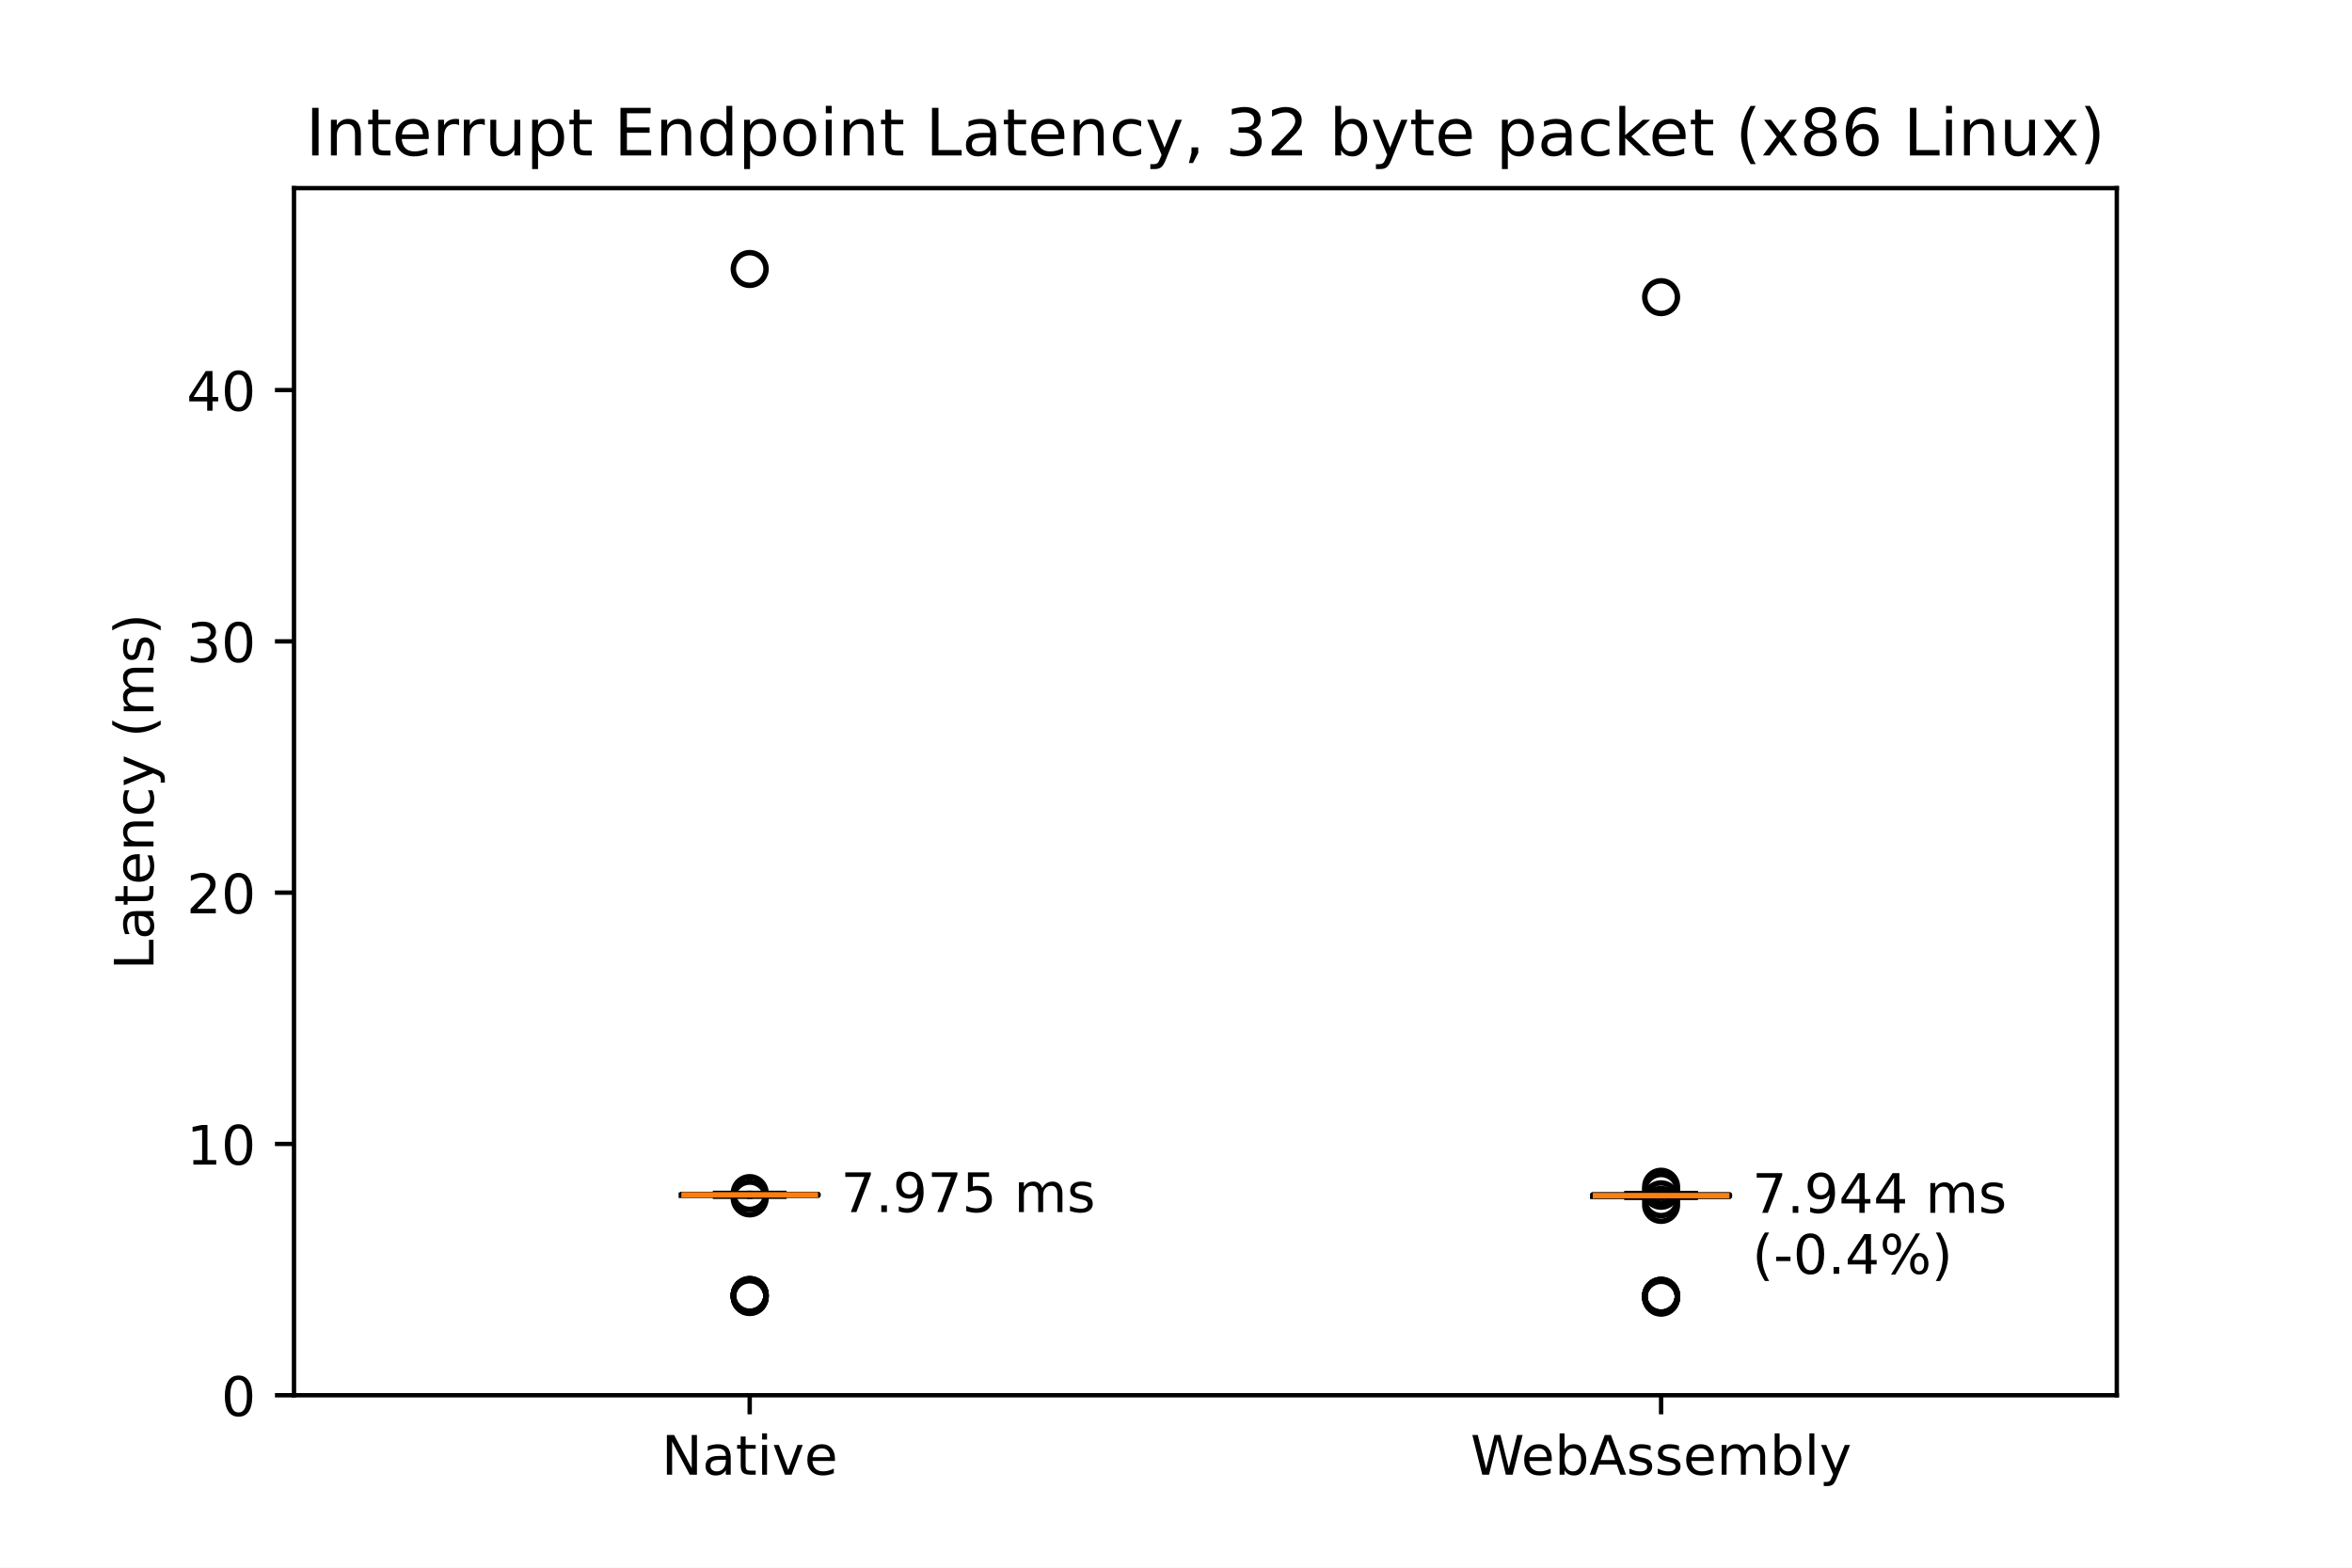
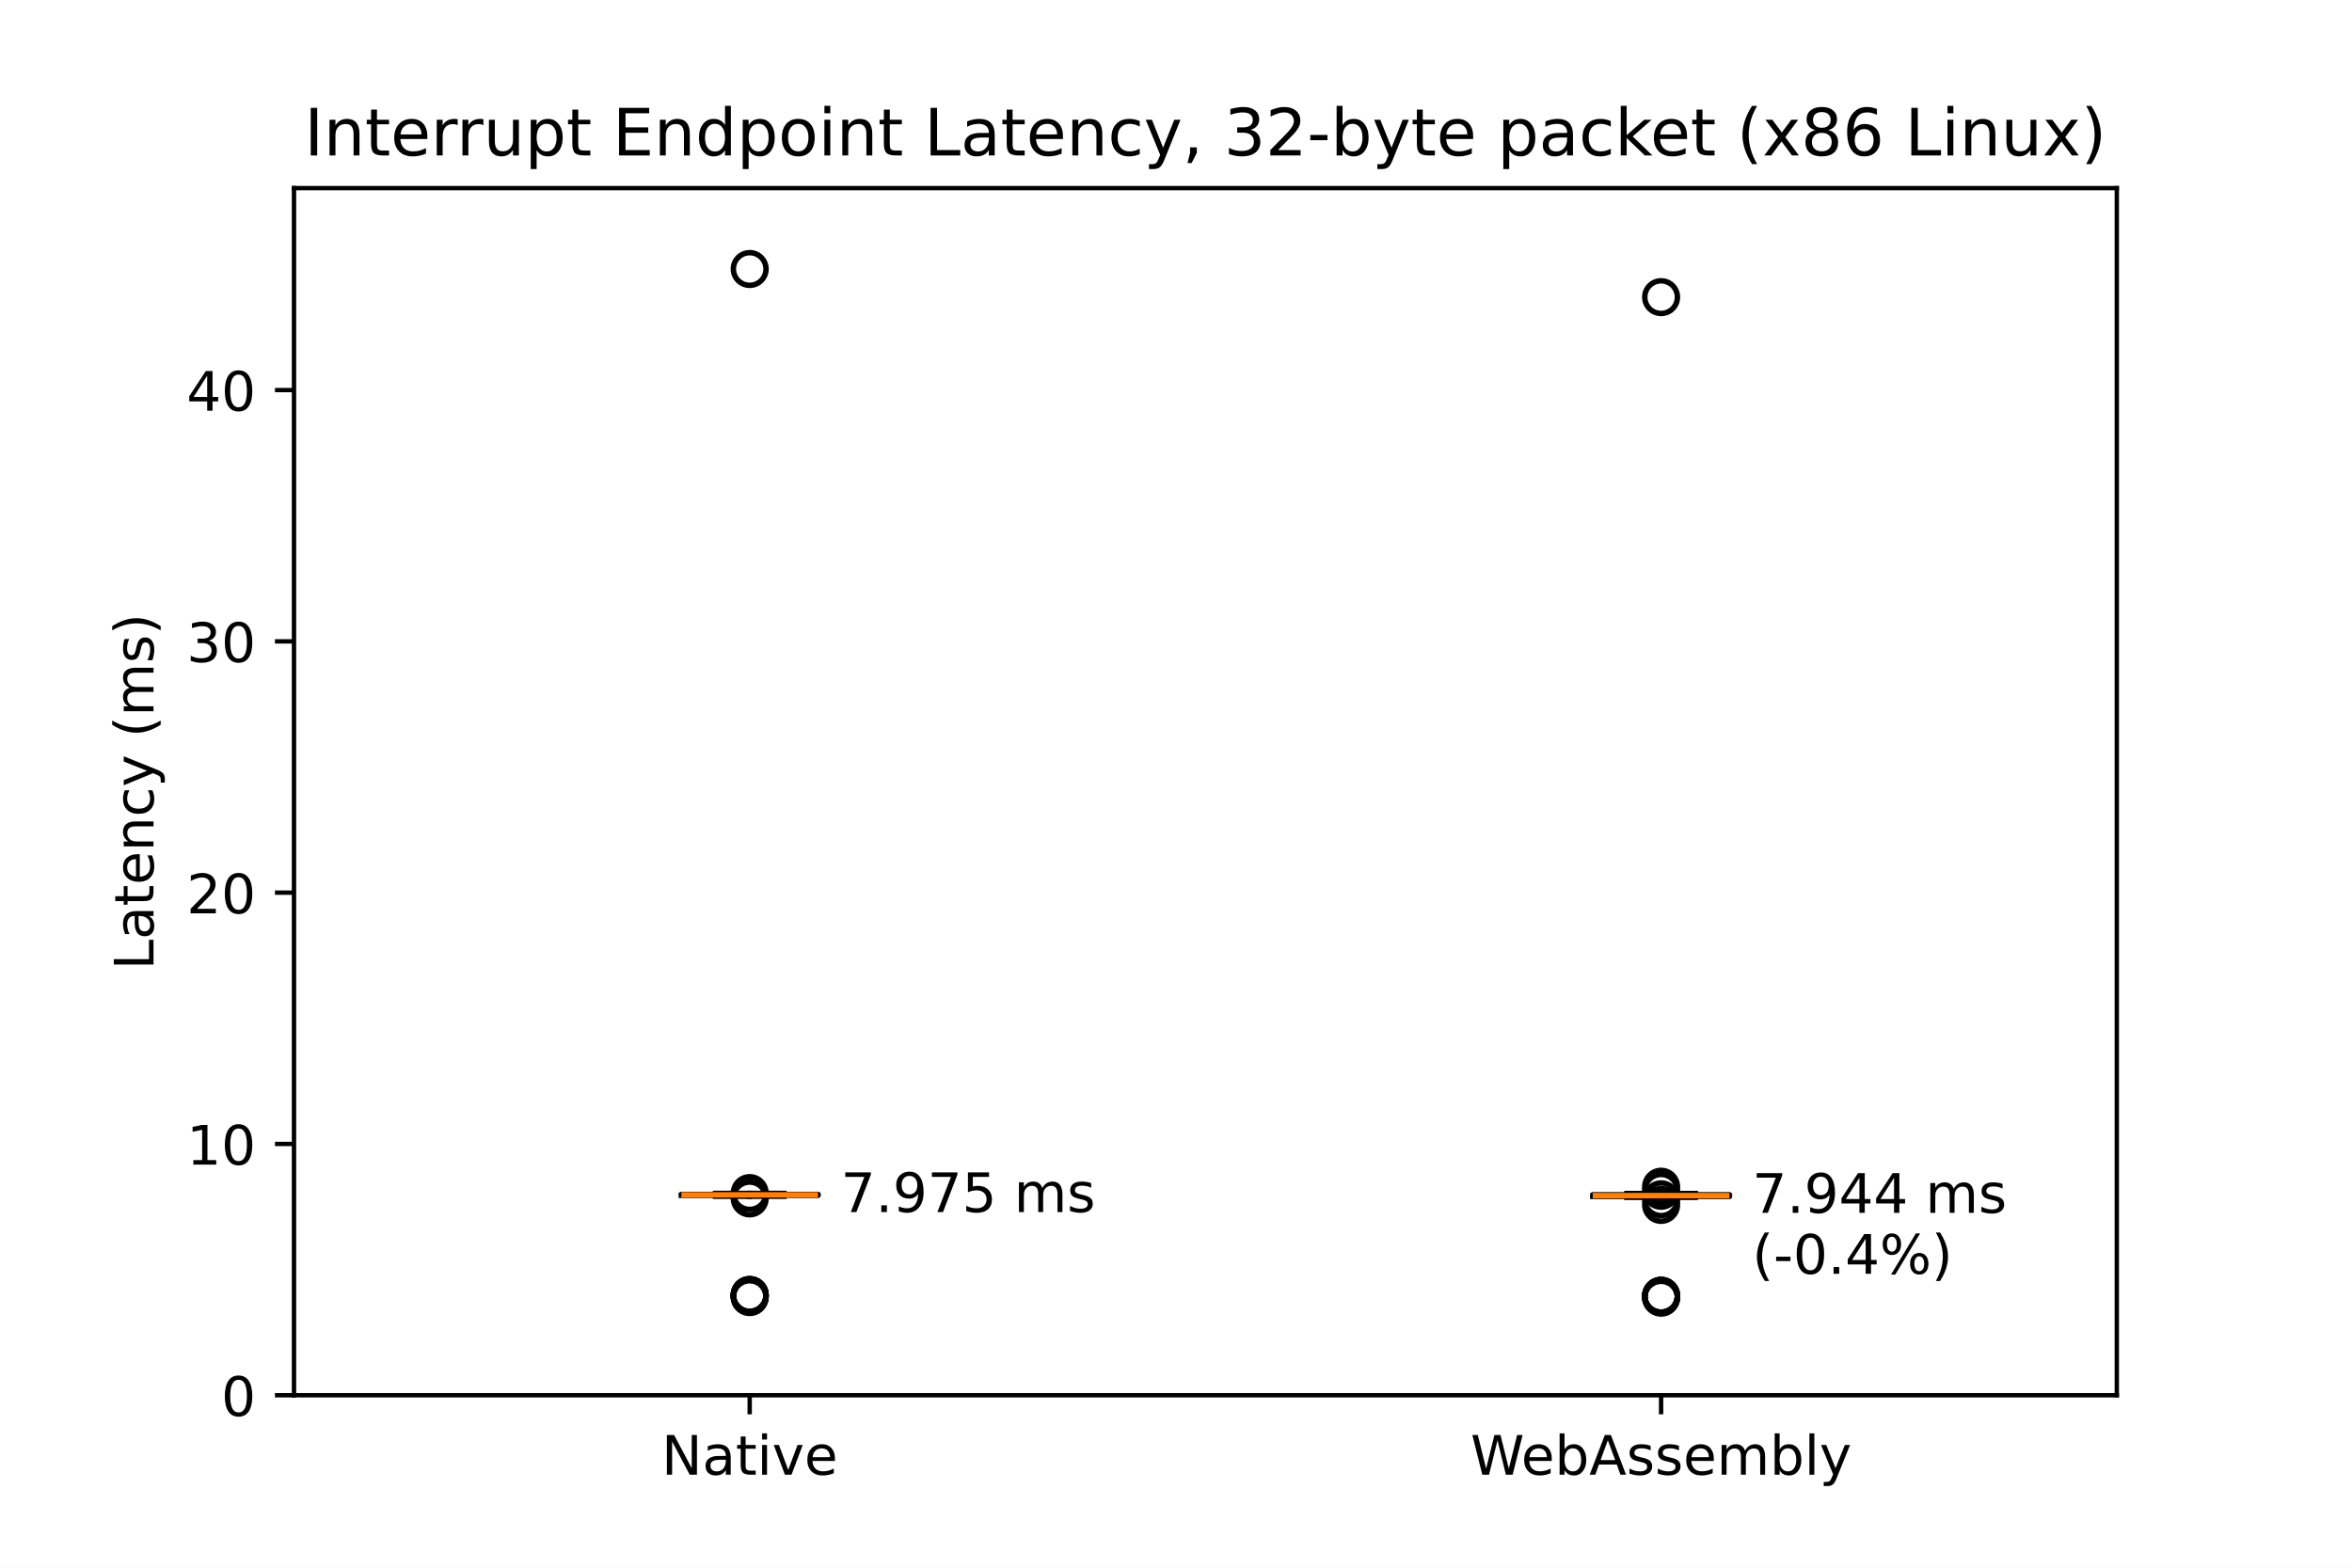
<svg xmlns="http://www.w3.org/2000/svg" xmlns:xlink="http://www.w3.org/1999/xlink" width="432pt" height="288pt" viewBox="0 0 432 288" version="1.1">
  <defs>
    <style type="text/css">*{stroke-linejoin: round; stroke-linecap: butt}</style>
  </defs>
  <g id="figure_1">
    <g id="patch_1">
      <path d="M 0 288  L 432 288  L 432 0  L 0 0  z " style="fill: #ffffff" />
    </g>
    <g id="axes_1">
      <g id="patch_2">
        <path d="M 54 256.32  L 388.8 256.32  L 388.8 34.56  L 54 34.56  z " style="fill: #ffffff" />
      </g>
      <g id="matplotlib.axis_1">
        <g id="xtick_1">
          <g id="line2d_1">
            <defs>
-               <path id="m3e6c4092ed" d="M 0 0  L 0 3.5  " style="stroke: #000000; stroke-width: 0.8" />
+               <path id="m69d6d3e806" d="M 0 0  L 0 3.5  " style="stroke: #000000; stroke-width: 0.8" />
            </defs>
            <g>
-               <use xlink:href="#m3e6c4092ed" x="137.7" y="256.32" style="stroke: #000000; stroke-width: 0.8" />
+               <use xlink:href="#m69d6d3e806" x="137.7" y="256.32" style="stroke: #000000; stroke-width: 0.8" />
            </g>
          </g>
          <g id="text_1">
            <g transform="translate(121.5102 270.9184) scale(0.1 -0.1)">
              <defs>
                <path id="DejaVuSans-4e" d="M 628 4666  L 1478 4666  L 3547 763  L 3547 4666  L 4159 4666  L 4159 0  L 3309 0  L 1241 3903  L 1241 0  L 628 0  L 628 4666  z " transform="scale(0.015625)" />
                <path id="DejaVuSans-61" d="M 2194 1759  Q 1497 1759 1228 1600  Q 959 1441 959 1056  Q 959 750 1161 570  Q 1363 391 1709 391  Q 2188 391 2477 730  Q 2766 1069 2766 1631  L 2766 1759  L 2194 1759  z M 3341 1997  L 3341 0  L 2766 0  L 2766 531  Q 2569 213 2275 61  Q 1981 -91 1556 -91  Q 1019 -91 701 211  Q 384 513 384 1019  Q 384 1609 779 1909  Q 1175 2209 1959 2209  L 2766 2209  L 2766 2266  Q 2766 2663 2505 2880  Q 2244 3097 1772 3097  Q 1472 3097 1187 3025  Q 903 2953 641 2809  L 641 3341  Q 956 3463 1253 3523  Q 1550 3584 1831 3584  Q 2591 3584 2966 3190  Q 3341 2797 3341 1997  z " transform="scale(0.015625)" />
                <path id="DejaVuSans-74" d="M 1172 4494  L 1172 3500  L 2356 3500  L 2356 3053  L 1172 3053  L 1172 1153  Q 1172 725 1289 603  Q 1406 481 1766 481  L 2356 481  L 2356 0  L 1766 0  Q 1100 0 847 248  Q 594 497 594 1153  L 594 3053  L 172 3053  L 172 3500  L 594 3500  L 594 4494  L 1172 4494  z " transform="scale(0.015625)" />
                <path id="DejaVuSans-69" d="M 603 3500  L 1178 3500  L 1178 0  L 603 0  L 603 3500  z M 603 4863  L 1178 4863  L 1178 4134  L 603 4134  L 603 4863  z " transform="scale(0.015625)" />
                <path id="DejaVuSans-76" d="M 191 3500  L 800 3500  L 1894 563  L 2988 3500  L 3597 3500  L 2284 0  L 1503 0  L 191 3500  z " transform="scale(0.015625)" />
                <path id="DejaVuSans-65" d="M 3597 1894  L 3597 1613  L 953 1613  Q 991 1019 1311 708  Q 1631 397 2203 397  Q 2534 397 2845 478  Q 3156 559 3463 722  L 3463 178  Q 3153 47 2828 -22  Q 2503 -91 2169 -91  Q 1331 -91 842 396  Q 353 884 353 1716  Q 353 2575 817 3079  Q 1281 3584 2069 3584  Q 2775 3584 3186 3129  Q 3597 2675 3597 1894  z M 3022 2063  Q 3016 2534 2758 2815  Q 2500 3097 2075 3097  Q 1594 3097 1305 2825  Q 1016 2553 972 2059  L 3022 2063  z " transform="scale(0.015625)" />
              </defs>
              <use xlink:href="#DejaVuSans-4e" />
              <use xlink:href="#DejaVuSans-61" x="74.805" />
              <use xlink:href="#DejaVuSans-74" x="136.084" />
              <use xlink:href="#DejaVuSans-69" x="175.293" />
              <use xlink:href="#DejaVuSans-76" x="203.076" />
              <use xlink:href="#DejaVuSans-65" x="262.256" />
            </g>
          </g>
        </g>
        <g id="xtick_2">
          <g id="line2d_2">
            <g>
-               <use xlink:href="#m3e6c4092ed" x="305.1" y="256.32" style="stroke: #000000; stroke-width: 0.8" />
+               <use xlink:href="#m69d6d3e806" x="305.1" y="256.32" style="stroke: #000000; stroke-width: 0.8" />
            </g>
          </g>
          <g id="text_2">
            <g transform="translate(270.1 270.9184) scale(0.1 -0.1)">
              <defs>
                <path id="DejaVuSans-57" d="M 213 4666  L 850 4666  L 1831 722  L 2809 4666  L 3519 4666  L 4500 722  L 5478 4666  L 6119 4666  L 4947 0  L 4153 0  L 3169 4050  L 2175 0  L 1381 0  L 213 4666  z " transform="scale(0.015625)" />
                <path id="DejaVuSans-62" d="M 3116 1747  Q 3116 2381 2855 2742  Q 2594 3103 2138 3103  Q 1681 3103 1420 2742  Q 1159 2381 1159 1747  Q 1159 1113 1420 752  Q 1681 391 2138 391  Q 2594 391 2855 752  Q 3116 1113 3116 1747  z M 1159 2969  Q 1341 3281 1617 3432  Q 1894 3584 2278 3584  Q 2916 3584 3314 3078  Q 3713 2572 3713 1747  Q 3713 922 3314 415  Q 2916 -91 2278 -91  Q 1894 -91 1617 61  Q 1341 213 1159 525  L 1159 0  L 581 0  L 581 4863  L 1159 4863  L 1159 2969  z " transform="scale(0.015625)" />
                <path id="DejaVuSans-41" d="M 2188 4044  L 1331 1722  L 3047 1722  L 2188 4044  z M 1831 4666  L 2547 4666  L 4325 0  L 3669 0  L 3244 1197  L 1141 1197  L 716 0  L 50 0  L 1831 4666  z " transform="scale(0.015625)" />
                <path id="DejaVuSans-73" d="M 2834 3397  L 2834 2853  Q 2591 2978 2328 3040  Q 2066 3103 1784 3103  Q 1356 3103 1142 2972  Q 928 2841 928 2578  Q 928 2378 1081 2264  Q 1234 2150 1697 2047  L 1894 2003  Q 2506 1872 2764 1633  Q 3022 1394 3022 966  Q 3022 478 2636 193  Q 2250 -91 1575 -91  Q 1294 -91 989 -36  Q 684 19 347 128  L 347 722  Q 666 556 975 473  Q 1284 391 1588 391  Q 1994 391 2212 530  Q 2431 669 2431 922  Q 2431 1156 2273 1281  Q 2116 1406 1581 1522  L 1381 1569  Q 847 1681 609 1914  Q 372 2147 372 2553  Q 372 3047 722 3315  Q 1072 3584 1716 3584  Q 2034 3584 2315 3537  Q 2597 3491 2834 3397  z " transform="scale(0.015625)" />
                <path id="DejaVuSans-6d" d="M 3328 2828  Q 3544 3216 3844 3400  Q 4144 3584 4550 3584  Q 5097 3584 5394 3201  Q 5691 2819 5691 2113  L 5691 0  L 5113 0  L 5113 2094  Q 5113 2597 4934 2840  Q 4756 3084 4391 3084  Q 3944 3084 3684 2787  Q 3425 2491 3425 1978  L 3425 0  L 2847 0  L 2847 2094  Q 2847 2600 2669 2842  Q 2491 3084 2119 3084  Q 1678 3084 1418 2786  Q 1159 2488 1159 1978  L 1159 0  L 581 0  L 581 3500  L 1159 3500  L 1159 2956  Q 1356 3278 1631 3431  Q 1906 3584 2284 3584  Q 2666 3584 2933 3390  Q 3200 3197 3328 2828  z " transform="scale(0.015625)" />
                <path id="DejaVuSans-6c" d="M 603 4863  L 1178 4863  L 1178 0  L 603 0  L 603 4863  z " transform="scale(0.015625)" />
                <path id="DejaVuSans-79" d="M 2059 -325  Q 1816 -950 1584 -1140  Q 1353 -1331 966 -1331  L 506 -1331  L 506 -850  L 844 -850  Q 1081 -850 1212 -737  Q 1344 -625 1503 -206  L 1606 56  L 191 3500  L 800 3500  L 1894 763  L 2988 3500  L 3597 3500  L 2059 -325  z " transform="scale(0.015625)" />
              </defs>
              <use xlink:href="#DejaVuSans-57" />
              <use xlink:href="#DejaVuSans-65" x="93.002" />
              <use xlink:href="#DejaVuSans-62" x="154.525" />
              <use xlink:href="#DejaVuSans-41" x="218.002" />
              <use xlink:href="#DejaVuSans-73" x="286.41" />
              <use xlink:href="#DejaVuSans-73" x="338.51" />
              <use xlink:href="#DejaVuSans-65" x="390.609" />
              <use xlink:href="#DejaVuSans-6d" x="452.133" />
              <use xlink:href="#DejaVuSans-62" x="549.545" />
              <use xlink:href="#DejaVuSans-6c" x="613.021" />
              <use xlink:href="#DejaVuSans-79" x="640.805" />
            </g>
          </g>
        </g>
      </g>
      <g id="matplotlib.axis_2">
        <g id="ytick_1">
          <g id="line2d_3">
            <defs>
-               <path id="m12b41da15d" d="M 0 0  L -3.5 0  " style="stroke: #000000; stroke-width: 0.8" />
+               <path id="ma7a3320ae9" d="M 0 0  L -3.5 0  " style="stroke: #000000; stroke-width: 0.8" />
            </defs>
            <g>
-               <use xlink:href="#m12b41da15d" x="54" y="256.32" style="stroke: #000000; stroke-width: 0.8" />
+               <use xlink:href="#ma7a3320ae9" x="54" y="256.32" style="stroke: #000000; stroke-width: 0.8" />
            </g>
          </g>
          <g id="text_3">
            <g transform="translate(40.6375 260.1192) scale(0.1 -0.1)">
              <defs>
                <path id="DejaVuSans-30" d="M 2034 4250  Q 1547 4250 1301 3770  Q 1056 3291 1056 2328  Q 1056 1369 1301 889  Q 1547 409 2034 409  Q 2525 409 2770 889  Q 3016 1369 3016 2328  Q 3016 3291 2770 3770  Q 2525 4250 2034 4250  z M 2034 4750  Q 2819 4750 3233 4129  Q 3647 3509 3647 2328  Q 3647 1150 3233 529  Q 2819 -91 2034 -91  Q 1250 -91 836 529  Q 422 1150 422 2328  Q 422 3509 836 4129  Q 1250 4750 2034 4750  z " transform="scale(0.015625)" />
              </defs>
              <use xlink:href="#DejaVuSans-30" />
            </g>
          </g>
        </g>
        <g id="ytick_2">
          <g id="line2d_4">
            <g>
-               <use xlink:href="#m12b41da15d" x="54" y="210.155" style="stroke: #000000; stroke-width: 0.8" />
+               <use xlink:href="#ma7a3320ae9" x="54" y="210.155" style="stroke: #000000; stroke-width: 0.8" />
            </g>
          </g>
          <g id="text_4">
            <g transform="translate(34.275 213.9538) scale(0.1 -0.1)">
              <defs>
                <path id="DejaVuSans-31" d="M 794 531  L 1825 531  L 1825 4091  L 703 3866  L 703 4441  L 1819 4666  L 2450 4666  L 2450 531  L 3481 531  L 3481 0  L 794 0  L 794 531  z " transform="scale(0.015625)" />
              </defs>
              <use xlink:href="#DejaVuSans-31" />
              <use xlink:href="#DejaVuSans-30" x="63.623" />
            </g>
          </g>
        </g>
        <g id="ytick_3">
          <g id="line2d_5">
            <g>
-               <use xlink:href="#m12b41da15d" x="54" y="163.989" style="stroke: #000000; stroke-width: 0.8" />
+               <use xlink:href="#ma7a3320ae9" x="54" y="163.989" style="stroke: #000000; stroke-width: 0.8" />
            </g>
          </g>
          <g id="text_5">
            <g transform="translate(34.275 167.7885) scale(0.1 -0.1)">
              <defs>
                <path id="DejaVuSans-32" d="M 1228 531  L 3431 531  L 3431 0  L 469 0  L 469 531  Q 828 903 1448 1529  Q 2069 2156 2228 2338  Q 2531 2678 2651 2914  Q 2772 3150 2772 3378  Q 2772 3750 2511 3984  Q 2250 4219 1831 4219  Q 1534 4219 1204 4116  Q 875 4013 500 3803  L 500 4441  Q 881 4594 1212 4672  Q 1544 4750 1819 4750  Q 2544 4750 2975 4387  Q 3406 4025 3406 3419  Q 3406 3131 3298 2873  Q 3191 2616 2906 2266  Q 2828 2175 2409 1742  Q 1991 1309 1228 531  z " transform="scale(0.015625)" />
              </defs>
              <use xlink:href="#DejaVuSans-32" />
              <use xlink:href="#DejaVuSans-30" x="63.623" />
            </g>
          </g>
        </g>
        <g id="ytick_4">
          <g id="line2d_6">
            <g>
-               <use xlink:href="#m12b41da15d" x="54" y="117.824" style="stroke: #000000; stroke-width: 0.8" />
+               <use xlink:href="#ma7a3320ae9" x="54" y="117.824" style="stroke: #000000; stroke-width: 0.8" />
            </g>
          </g>
          <g id="text_6">
            <g transform="translate(34.275 121.6231) scale(0.1 -0.1)">
              <defs>
                <path id="DejaVuSans-33" d="M 2597 2516  Q 3050 2419 3304 2112  Q 3559 1806 3559 1356  Q 3559 666 3084 287  Q 2609 -91 1734 -91  Q 1441 -91 1130 -33  Q 819 25 488 141  L 488 750  Q 750 597 1062 519  Q 1375 441 1716 441  Q 2309 441 2620 675  Q 2931 909 2931 1356  Q 2931 1769 2642 2001  Q 2353 2234 1838 2234  L 1294 2234  L 1294 2753  L 1863 2753  Q 2328 2753 2575 2939  Q 2822 3125 2822 3475  Q 2822 3834 2567 4026  Q 2313 4219 1838 4219  Q 1578 4219 1281 4162  Q 984 4106 628 3988  L 628 4550  Q 988 4650 1302 4700  Q 1616 4750 1894 4750  Q 2613 4750 3031 4423  Q 3450 4097 3450 3541  Q 3450 3153 3228 2886  Q 3006 2619 2597 2516  z " transform="scale(0.015625)" />
              </defs>
              <use xlink:href="#DejaVuSans-33" />
              <use xlink:href="#DejaVuSans-30" x="63.623" />
            </g>
          </g>
        </g>
        <g id="ytick_5">
          <g id="line2d_7">
            <g>
-               <use xlink:href="#m12b41da15d" x="54" y="71.658" style="stroke: #000000; stroke-width: 0.8" />
+               <use xlink:href="#ma7a3320ae9" x="54" y="71.658" style="stroke: #000000; stroke-width: 0.8" />
            </g>
          </g>
          <g id="text_7">
            <g transform="translate(34.275 75.4577) scale(0.1 -0.1)">
              <defs>
                <path id="DejaVuSans-34" d="M 2419 4116  L 825 1625  L 2419 1625  L 2419 4116  z M 2253 4666  L 3047 4666  L 3047 1625  L 3713 1625  L 3713 1100  L 3047 1100  L 3047 0  L 2419 0  L 2419 1100  L 313 1100  L 313 1709  L 2253 4666  z " transform="scale(0.015625)" />
              </defs>
              <use xlink:href="#DejaVuSans-34" />
              <use xlink:href="#DejaVuSans-30" x="63.623" />
            </g>
          </g>
        </g>
        <g id="text_8">
          <g transform="translate(28.19531 178.1697) rotate(-90) scale(0.1 -0.1)">
            <defs>
              <path id="DejaVuSans-4c" d="M 628 4666  L 1259 4666  L 1259 531  L 3531 531  L 3531 0  L 628 0  L 628 4666  z " transform="scale(0.015625)" />
              <path id="DejaVuSans-6e" d="M 3513 2113  L 3513 0  L 2938 0  L 2938 2094  Q 2938 2591 2744 2837  Q 2550 3084 2163 3084  Q 1697 3084 1428 2787  Q 1159 2491 1159 1978  L 1159 0  L 581 0  L 581 3500  L 1159 3500  L 1159 2956  Q 1366 3272 1645 3428  Q 1925 3584 2291 3584  Q 2894 3584 3203 3211  Q 3513 2838 3513 2113  z " transform="scale(0.015625)" />
              <path id="DejaVuSans-63" d="M 3122 3366  L 3122 2828  Q 2878 2963 2633 3030  Q 2388 3097 2138 3097  Q 1578 3097 1268 2742  Q 959 2388 959 1747  Q 959 1106 1268 751  Q 1578 397 2138 397  Q 2388 397 2633 464  Q 2878 531 3122 666  L 3122 134  Q 2881 22 2623 -34  Q 2366 -91 2075 -91  Q 1284 -91 818 406  Q 353 903 353 1747  Q 353 2603 823 3093  Q 1294 3584 2113 3584  Q 2378 3584 2631 3529  Q 2884 3475 3122 3366  z " transform="scale(0.015625)" />
              <path id="DejaVuSans-20" transform="scale(0.015625)" />
              <path id="DejaVuSans-28" d="M 1984 4856  Q 1566 4138 1362 3434  Q 1159 2731 1159 2009  Q 1159 1288 1364 580  Q 1569 -128 1984 -844  L 1484 -844  Q 1016 -109 783 600  Q 550 1309 550 2009  Q 550 2706 781 3412  Q 1013 4119 1484 4856  L 1984 4856  z " transform="scale(0.015625)" />
              <path id="DejaVuSans-29" d="M 513 4856  L 1013 4856  Q 1481 4119 1714 3412  Q 1947 2706 1947 2009  Q 1947 1309 1714 600  Q 1481 -109 1013 -844  L 513 -844  Q 928 -128 1133 580  Q 1338 1288 1338 2009  Q 1338 2731 1133 3434  Q 928 4138 513 4856  z " transform="scale(0.015625)" />
            </defs>
            <use xlink:href="#DejaVuSans-4c" />
            <use xlink:href="#DejaVuSans-61" x="55.713" />
            <use xlink:href="#DejaVuSans-74" x="116.992" />
            <use xlink:href="#DejaVuSans-65" x="156.201" />
            <use xlink:href="#DejaVuSans-6e" x="217.725" />
            <use xlink:href="#DejaVuSans-63" x="281.104" />
            <use xlink:href="#DejaVuSans-79" x="336.084" />
            <use xlink:href="#DejaVuSans-20" x="395.264" />
            <use xlink:href="#DejaVuSans-28" x="427.051" />
            <use xlink:href="#DejaVuSans-6d" x="466.064" />
            <use xlink:href="#DejaVuSans-73" x="563.477" />
            <use xlink:href="#DejaVuSans-29" x="615.576" />
          </g>
        </g>
      </g>
      <g id="line2d_8">
-         <path d="M 125.145 219.59  L 150.255 219.59  L 150.255 219.427  L 125.145 219.427  L 125.145 219.59  " clip-path="url(#pc4be4eeffa)" style="fill: none; stroke: #000000; stroke-linecap: square" />
+         <path d="M 125.145 219.59  L 150.255 219.59  L 150.255 219.427  L 125.145 219.427  L 125.145 219.59  " clip-path="url(#p712d536dab)" style="fill: none; stroke: #000000; stroke-linecap: square" />
      </g>
      <g id="line2d_9">
-         <path d="M 137.7 219.59  L 137.7 219.768  " clip-path="url(#pc4be4eeffa)" style="fill: none; stroke: #000000; stroke-linecap: square" />
+         <path d="M 137.7 219.59  L 137.7 219.768  " clip-path="url(#p712d536dab)" style="fill: none; stroke: #000000; stroke-linecap: square" />
      </g>
      <g id="line2d_10">
-         <path d="M 137.7 219.427  L 137.7 219.239  " clip-path="url(#pc4be4eeffa)" style="fill: none; stroke: #000000; stroke-linecap: square" />
+         <path d="M 137.7 219.427  L 137.7 219.239  " clip-path="url(#p712d536dab)" style="fill: none; stroke: #000000; stroke-linecap: square" />
      </g>
      <g id="line2d_11">
-         <path d="M 131.423 219.768  L 143.977 219.768  " clip-path="url(#pc4be4eeffa)" style="fill: none; stroke: #000000; stroke-linecap: square" />
+         <path d="M 131.423 219.768  L 143.977 219.768  " clip-path="url(#p712d536dab)" style="fill: none; stroke: #000000; stroke-linecap: square" />
      </g>
      <g id="line2d_12">
-         <path d="M 131.423 219.239  L 143.977 219.239  " clip-path="url(#pc4be4eeffa)" style="fill: none; stroke: #000000; stroke-linecap: square" />
+         <path d="M 131.423 219.239  L 143.977 219.239  " clip-path="url(#p712d536dab)" style="fill: none; stroke: #000000; stroke-linecap: square" />
      </g>
      <g id="line2d_13">
        <defs>
-           <path id="m24c0ca4e93" d="M 0 3  C 0.796 3 1.559 2.684 2.121 2.121  C 2.684 1.559 3 0.796 3 0  C 3 -0.796 2.684 -1.559 2.121 -2.121  C 1.559 -2.684 0.796 -3 0 -3  C -0.796 -3 -1.559 -2.684 -2.121 -2.121  C -2.684 -1.559 -3 -0.796 -3 0  C -3 0.796 -2.684 1.559 -2.121 2.121  C -1.559 2.684 -0.796 3 0 3  z " style="stroke: #000000" />
+           <path id="m78cf9bfbd1" d="M 0 3  C 0.796 3 1.559 2.684 2.121 2.121  C 2.684 1.559 3 0.796 3 0  C 3 -0.796 2.684 -1.559 2.121 -2.121  C 1.559 -2.684 0.796 -3 0 -3  C -0.796 -3 -1.559 -2.684 -2.121 -2.121  C -2.684 -1.559 -3 -0.796 -3 0  C -3 0.796 -2.684 1.559 -2.121 2.121  C -1.559 2.684 -0.796 3 0 3  z " style="stroke: #000000" />
        </defs>
-         <g clip-path="url(#pc4be4eeffa)">
-           <use xlink:href="#m24c0ca4e93" x="137.7" y="238.287" style="fill-opacity: 0; stroke: #000000" />
-           <use xlink:href="#m24c0ca4e93" x="137.7" y="238.185" style="fill-opacity: 0; stroke: #000000" />
-           <use xlink:href="#m24c0ca4e93" x="137.7" y="238.156" style="fill-opacity: 0; stroke: #000000" />
-           <use xlink:href="#m24c0ca4e93" x="137.7" y="238.005" style="fill-opacity: 0; stroke: #000000" />
-           <use xlink:href="#m24c0ca4e93" x="137.7" y="237.97" style="fill-opacity: 0; stroke: #000000" />
-           <use xlink:href="#m24c0ca4e93" x="137.7" y="237.926" style="fill-opacity: 0; stroke: #000000" />
-           <use xlink:href="#m24c0ca4e93" x="137.7" y="237.909" style="fill-opacity: 0; stroke: #000000" />
-           <use xlink:href="#m24c0ca4e93" x="137.7" y="237.906" style="fill-opacity: 0; stroke: #000000" />
-           <use xlink:href="#m24c0ca4e93" x="137.7" y="220.163" style="fill-opacity: 0; stroke: #000000" />
-           <use xlink:href="#m24c0ca4e93" x="137.7" y="219.18" style="fill-opacity: 0; stroke: #000000" />
-           <use xlink:href="#m24c0ca4e93" x="137.7" y="49.418" style="fill-opacity: 0; stroke: #000000" />
+         <g clip-path="url(#p712d536dab)">
+           <use xlink:href="#m78cf9bfbd1" x="137.7" y="238.287" style="fill-opacity: 0; stroke: #000000" />
+           <use xlink:href="#m78cf9bfbd1" x="137.7" y="238.185" style="fill-opacity: 0; stroke: #000000" />
+           <use xlink:href="#m78cf9bfbd1" x="137.7" y="238.156" style="fill-opacity: 0; stroke: #000000" />
+           <use xlink:href="#m78cf9bfbd1" x="137.7" y="238.005" style="fill-opacity: 0; stroke: #000000" />
+           <use xlink:href="#m78cf9bfbd1" x="137.7" y="237.97" style="fill-opacity: 0; stroke: #000000" />
+           <use xlink:href="#m78cf9bfbd1" x="137.7" y="237.926" style="fill-opacity: 0; stroke: #000000" />
+           <use xlink:href="#m78cf9bfbd1" x="137.7" y="237.909" style="fill-opacity: 0; stroke: #000000" />
+           <use xlink:href="#m78cf9bfbd1" x="137.7" y="237.906" style="fill-opacity: 0; stroke: #000000" />
+           <use xlink:href="#m78cf9bfbd1" x="137.7" y="220.163" style="fill-opacity: 0; stroke: #000000" />
+           <use xlink:href="#m78cf9bfbd1" x="137.7" y="219.18" style="fill-opacity: 0; stroke: #000000" />
+           <use xlink:href="#m78cf9bfbd1" x="137.7" y="49.418" style="fill-opacity: 0; stroke: #000000" />
        </g>
      </g>
      <g id="line2d_14">
-         <path d="M 292.545 219.791  L 317.655 219.791  L 317.655 219.493  L 292.545 219.493  L 292.545 219.791  " clip-path="url(#pc4be4eeffa)" style="fill: none; stroke: #000000; stroke-linecap: square" />
+         <path d="M 292.545 219.791  L 317.655 219.791  L 317.655 219.493  L 292.545 219.493  L 292.545 219.791  " clip-path="url(#p712d536dab)" style="fill: none; stroke: #000000; stroke-linecap: square" />
      </g>
      <g id="line2d_15">
-         <path d="M 305.1 219.791  L 305.1 219.956  " clip-path="url(#pc4be4eeffa)" style="fill: none; stroke: #000000; stroke-linecap: square" />
+         <path d="M 305.1 219.791  L 305.1 219.956  " clip-path="url(#p712d536dab)" style="fill: none; stroke: #000000; stroke-linecap: square" />
      </g>
      <g id="line2d_16">
-         <path d="M 305.1 219.493  L 305.1 219.262  " clip-path="url(#pc4be4eeffa)" style="fill: none; stroke: #000000; stroke-linecap: square" />
+         <path d="M 305.1 219.493  L 305.1 219.262  " clip-path="url(#p712d536dab)" style="fill: none; stroke: #000000; stroke-linecap: square" />
      </g>
      <g id="line2d_17">
-         <path d="M 298.822 219.956  L 311.377 219.956  " clip-path="url(#pc4be4eeffa)" style="fill: none; stroke: #000000; stroke-linecap: square" />
+         <path d="M 298.822 219.956  L 311.377 219.956  " clip-path="url(#p712d536dab)" style="fill: none; stroke: #000000; stroke-linecap: square" />
      </g>
      <g id="line2d_18">
-         <path d="M 298.822 219.262  L 311.377 219.262  " clip-path="url(#pc4be4eeffa)" style="fill: none; stroke: #000000; stroke-linecap: square" />
+         <path d="M 298.822 219.262  L 311.377 219.262  " clip-path="url(#p712d536dab)" style="fill: none; stroke: #000000; stroke-linecap: square" />
      </g>
      <g id="line2d_19">
-         <g clip-path="url(#pc4be4eeffa)">
-           <use xlink:href="#m24c0ca4e93" x="305.1" y="238.395" style="fill-opacity: 0; stroke: #000000" />
-           <use xlink:href="#m24c0ca4e93" x="305.1" y="238.285" style="fill-opacity: 0; stroke: #000000" />
-           <use xlink:href="#m24c0ca4e93" x="305.1" y="238.251" style="fill-opacity: 0; stroke: #000000" />
-           <use xlink:href="#m24c0ca4e93" x="305.1" y="238.146" style="fill-opacity: 0; stroke: #000000" />
-           <use xlink:href="#m24c0ca4e93" x="305.1" y="238.113" style="fill-opacity: 0; stroke: #000000" />
-           <use xlink:href="#m24c0ca4e93" x="305.1" y="238.083" style="fill-opacity: 0; stroke: #000000" />
-           <use xlink:href="#m24c0ca4e93" x="305.1" y="238.052" style="fill-opacity: 0; stroke: #000000" />
-           <use xlink:href="#m24c0ca4e93" x="305.1" y="238.037" style="fill-opacity: 0; stroke: #000000" />
-           <use xlink:href="#m24c0ca4e93" x="305.1" y="221.355" style="fill-opacity: 0; stroke: #000000" />
-           <use xlink:href="#m24c0ca4e93" x="305.1" y="220.321" style="fill-opacity: 0; stroke: #000000" />
-           <use xlink:href="#m24c0ca4e93" x="305.1" y="218.763" style="fill-opacity: 0; stroke: #000000" />
-           <use xlink:href="#m24c0ca4e93" x="305.1" y="218.011" style="fill-opacity: 0; stroke: #000000" />
-           <use xlink:href="#m24c0ca4e93" x="305.1" y="54.588" style="fill-opacity: 0; stroke: #000000" />
+         <g clip-path="url(#p712d536dab)">
+           <use xlink:href="#m78cf9bfbd1" x="305.1" y="238.395" style="fill-opacity: 0; stroke: #000000" />
+           <use xlink:href="#m78cf9bfbd1" x="305.1" y="238.285" style="fill-opacity: 0; stroke: #000000" />
+           <use xlink:href="#m78cf9bfbd1" x="305.1" y="238.251" style="fill-opacity: 0; stroke: #000000" />
+           <use xlink:href="#m78cf9bfbd1" x="305.1" y="238.146" style="fill-opacity: 0; stroke: #000000" />
+           <use xlink:href="#m78cf9bfbd1" x="305.1" y="238.113" style="fill-opacity: 0; stroke: #000000" />
+           <use xlink:href="#m78cf9bfbd1" x="305.1" y="238.083" style="fill-opacity: 0; stroke: #000000" />
+           <use xlink:href="#m78cf9bfbd1" x="305.1" y="238.052" style="fill-opacity: 0; stroke: #000000" />
+           <use xlink:href="#m78cf9bfbd1" x="305.1" y="238.037" style="fill-opacity: 0; stroke: #000000" />
+           <use xlink:href="#m78cf9bfbd1" x="305.1" y="221.355" style="fill-opacity: 0; stroke: #000000" />
+           <use xlink:href="#m78cf9bfbd1" x="305.1" y="220.321" style="fill-opacity: 0; stroke: #000000" />
+           <use xlink:href="#m78cf9bfbd1" x="305.1" y="218.763" style="fill-opacity: 0; stroke: #000000" />
+           <use xlink:href="#m78cf9bfbd1" x="305.1" y="218.011" style="fill-opacity: 0; stroke: #000000" />
+           <use xlink:href="#m78cf9bfbd1" x="305.1" y="54.588" style="fill-opacity: 0; stroke: #000000" />
        </g>
      </g>
      <g id="line2d_20">
-         <path d="M 125.145 219.504  L 150.255 219.504  " clip-path="url(#pc4be4eeffa)" style="fill: none; stroke: #ff7f0e" />
+         <path d="M 125.145 219.504  L 150.255 219.504  " clip-path="url(#p712d536dab)" style="fill: none; stroke: #ff7f0e" />
      </g>
      <g id="line2d_21">
-         <path d="M 292.545 219.647  L 317.655 219.647  " clip-path="url(#pc4be4eeffa)" style="fill: none; stroke: #ff7f0e" />
+         <path d="M 292.545 219.647  L 317.655 219.647  " clip-path="url(#p712d536dab)" style="fill: none; stroke: #ff7f0e" />
      </g>
      <g id="patch_3">
        <path d="M 54 256.32  L 54 34.56  " style="fill: none; stroke: #000000; stroke-width: 0.8; stroke-linejoin: miter; stroke-linecap: square" />
      </g>
      <g id="patch_4">
        <path d="M 388.8 256.32  L 388.8 34.56  " style="fill: none; stroke: #000000; stroke-width: 0.8; stroke-linejoin: miter; stroke-linecap: square" />
      </g>
      <g id="patch_5">
        <path d="M 54 256.32  L 388.8 256.32  " style="fill: none; stroke: #000000; stroke-width: 0.8; stroke-linejoin: miter; stroke-linecap: square" />
      </g>
      <g id="patch_6">
        <path d="M 54 34.56  L 388.8 34.56  " style="fill: none; stroke: #000000; stroke-width: 0.8; stroke-linejoin: miter; stroke-linecap: square" />
      </g>
      <g id="text_9">
        <g transform="translate(154.44 222.6668) scale(0.1 -0.1)">
          <defs>
            <path id="DejaVuSans-37" d="M 525 4666  L 3525 4666  L 3525 4397  L 1831 0  L 1172 0  L 2766 4134  L 525 4134  L 525 4666  z " transform="scale(0.015625)" />
            <path id="DejaVuSans-2e" d="M 684 794  L 1344 794  L 1344 0  L 684 0  L 684 794  z " transform="scale(0.015625)" />
            <path id="DejaVuSans-39" d="M 703 97  L 703 672  Q 941 559 1184 500  Q 1428 441 1663 441  Q 2288 441 2617 861  Q 2947 1281 2994 2138  Q 2813 1869 2534 1725  Q 2256 1581 1919 1581  Q 1219 1581 811 2004  Q 403 2428 403 3163  Q 403 3881 828 4315  Q 1253 4750 1959 4750  Q 2769 4750 3195 4129  Q 3622 3509 3622 2328  Q 3622 1225 3098 567  Q 2575 -91 1691 -91  Q 1453 -91 1209 -44  Q 966 3 703 97  z M 1959 2075  Q 2384 2075 2632 2365  Q 2881 2656 2881 3163  Q 2881 3666 2632 3958  Q 2384 4250 1959 4250  Q 1534 4250 1286 3958  Q 1038 3666 1038 3163  Q 1038 2656 1286 2365  Q 1534 2075 1959 2075  z " transform="scale(0.015625)" />
            <path id="DejaVuSans-35" d="M 691 4666  L 3169 4666  L 3169 4134  L 1269 4134  L 1269 2991  Q 1406 3038 1543 3061  Q 1681 3084 1819 3084  Q 2600 3084 3056 2656  Q 3513 2228 3513 1497  Q 3513 744 3044 326  Q 2575 -91 1722 -91  Q 1428 -91 1123 -41  Q 819 9 494 109  L 494 744  Q 775 591 1075 516  Q 1375 441 1709 441  Q 2250 441 2565 725  Q 2881 1009 2881 1497  Q 2881 1984 2565 2268  Q 2250 2553 1709 2553  Q 1456 2553 1204 2497  Q 953 2441 691 2322  L 691 4666  z " transform="scale(0.015625)" />
          </defs>
          <use xlink:href="#DejaVuSans-37" />
          <use xlink:href="#DejaVuSans-2e" x="63.623" />
          <use xlink:href="#DejaVuSans-39" x="95.41" />
          <use xlink:href="#DejaVuSans-37" x="159.033" />
          <use xlink:href="#DejaVuSans-35" x="222.656" />
          <use xlink:href="#DejaVuSans-20" x="286.279" />
          <use xlink:href="#DejaVuSans-6d" x="318.066" />
          <use xlink:href="#DejaVuSans-73" x="415.479" />
        </g>
      </g>
      <g id="text_10">
        <g transform="translate(321.84 222.8098) scale(0.1 -0.1)">
          <use xlink:href="#DejaVuSans-37" />
          <use xlink:href="#DejaVuSans-2e" x="63.623" />
          <use xlink:href="#DejaVuSans-39" x="95.41" />
          <use xlink:href="#DejaVuSans-34" x="159.033" />
          <use xlink:href="#DejaVuSans-34" x="222.656" />
          <use xlink:href="#DejaVuSans-20" x="286.279" />
          <use xlink:href="#DejaVuSans-6d" x="318.066" />
          <use xlink:href="#DejaVuSans-73" x="415.479" />
        </g>
        <g transform="translate(321.84 234.0076) scale(0.1 -0.1)">
          <defs>
            <path id="DejaVuSans-2d" d="M 313 2009  L 1997 2009  L 1997 1497  L 313 1497  L 313 2009  z " transform="scale(0.015625)" />
            <path id="DejaVuSans-25" d="M 4653 2053  Q 4381 2053 4226 1822  Q 4072 1591 4072 1178  Q 4072 772 4226 539  Q 4381 306 4653 306  Q 4919 306 5073 539  Q 5228 772 5228 1178  Q 5228 1588 5073 1820  Q 4919 2053 4653 2053  z M 4653 2450  Q 5147 2450 5437 2106  Q 5728 1763 5728 1178  Q 5728 594 5436 251  Q 5144 -91 4653 -91  Q 4153 -91 3862 251  Q 3572 594 3572 1178  Q 3572 1766 3864 2108  Q 4156 2450 4653 2450  z M 1428 4353  Q 1159 4353 1004 4120  Q 850 3888 850 3481  Q 850 3069 1003 2837  Q 1156 2606 1428 2606  Q 1700 2606 1854 2837  Q 2009 3069 2009 3481  Q 2009 3884 1853 4118  Q 1697 4353 1428 4353  z M 4250 4750  L 4750 4750  L 1831 -91  L 1331 -91  L 4250 4750  z M 1428 4750  Q 1922 4750 2215 4408  Q 2509 4066 2509 3481  Q 2509 2891 2217 2550  Q 1925 2209 1428 2209  Q 931 2209 642 2551  Q 353 2894 353 3481  Q 353 4063 643 4406  Q 934 4750 1428 4750  z " transform="scale(0.015625)" />
          </defs>
          <use xlink:href="#DejaVuSans-28" />
          <use xlink:href="#DejaVuSans-2d" x="39.014" />
          <use xlink:href="#DejaVuSans-30" x="75.098" />
          <use xlink:href="#DejaVuSans-2e" x="138.721" />
          <use xlink:href="#DejaVuSans-34" x="170.508" />
          <use xlink:href="#DejaVuSans-25" x="234.131" />
          <use xlink:href="#DejaVuSans-29" x="329.15" />
        </g>
      </g>
      <g id="text_11">
-         <g transform="translate(56.15531 28.56) scale(0.12 -0.12)">
+         <g transform="translate(55.8975 28.56) scale(0.12 -0.12)">
          <defs>
            <path id="DejaVuSans-49" d="M 628 4666  L 1259 4666  L 1259 0  L 628 0  L 628 4666  z " transform="scale(0.015625)" />
            <path id="DejaVuSans-72" d="M 2631 2963  Q 2534 3019 2420 3045  Q 2306 3072 2169 3072  Q 1681 3072 1420 2755  Q 1159 2438 1159 1844  L 1159 0  L 581 0  L 581 3500  L 1159 3500  L 1159 2956  Q 1341 3275 1631 3429  Q 1922 3584 2338 3584  Q 2397 3584 2469 3576  Q 2541 3569 2628 3553  L 2631 2963  z " transform="scale(0.015625)" />
            <path id="DejaVuSans-75" d="M 544 1381  L 544 3500  L 1119 3500  L 1119 1403  Q 1119 906 1312 657  Q 1506 409 1894 409  Q 2359 409 2629 706  Q 2900 1003 2900 1516  L 2900 3500  L 3475 3500  L 3475 0  L 2900 0  L 2900 538  Q 2691 219 2414 64  Q 2138 -91 1772 -91  Q 1169 -91 856 284  Q 544 659 544 1381  z M 1991 3584  L 1991 3584  z " transform="scale(0.015625)" />
            <path id="DejaVuSans-70" d="M 1159 525  L 1159 -1331  L 581 -1331  L 581 3500  L 1159 3500  L 1159 2969  Q 1341 3281 1617 3432  Q 1894 3584 2278 3584  Q 2916 3584 3314 3078  Q 3713 2572 3713 1747  Q 3713 922 3314 415  Q 2916 -91 2278 -91  Q 1894 -91 1617 61  Q 1341 213 1159 525  z M 3116 1747  Q 3116 2381 2855 2742  Q 2594 3103 2138 3103  Q 1681 3103 1420 2742  Q 1159 2381 1159 1747  Q 1159 1113 1420 752  Q 1681 391 2138 391  Q 2594 391 2855 752  Q 3116 1113 3116 1747  z " transform="scale(0.015625)" />
            <path id="DejaVuSans-45" d="M 628 4666  L 3578 4666  L 3578 4134  L 1259 4134  L 1259 2753  L 3481 2753  L 3481 2222  L 1259 2222  L 1259 531  L 3634 531  L 3634 0  L 628 0  L 628 4666  z " transform="scale(0.015625)" />
            <path id="DejaVuSans-64" d="M 2906 2969  L 2906 4863  L 3481 4863  L 3481 0  L 2906 0  L 2906 525  Q 2725 213 2448 61  Q 2172 -91 1784 -91  Q 1150 -91 751 415  Q 353 922 353 1747  Q 353 2572 751 3078  Q 1150 3584 1784 3584  Q 2172 3584 2448 3432  Q 2725 3281 2906 2969  z M 947 1747  Q 947 1113 1208 752  Q 1469 391 1925 391  Q 2381 391 2643 752  Q 2906 1113 2906 1747  Q 2906 2381 2643 2742  Q 2381 3103 1925 3103  Q 1469 3103 1208 2742  Q 947 2381 947 1747  z " transform="scale(0.015625)" />
            <path id="DejaVuSans-6f" d="M 1959 3097  Q 1497 3097 1228 2736  Q 959 2375 959 1747  Q 959 1119 1226 758  Q 1494 397 1959 397  Q 2419 397 2687 759  Q 2956 1122 2956 1747  Q 2956 2369 2687 2733  Q 2419 3097 1959 3097  z M 1959 3584  Q 2709 3584 3137 3096  Q 3566 2609 3566 1747  Q 3566 888 3137 398  Q 2709 -91 1959 -91  Q 1206 -91 779 398  Q 353 888 353 1747  Q 353 2609 779 3096  Q 1206 3584 1959 3584  z " transform="scale(0.015625)" />
            <path id="DejaVuSans-2c" d="M 750 794  L 1409 794  L 1409 256  L 897 -744  L 494 -744  L 750 256  L 750 794  z " transform="scale(0.015625)" />
            <path id="DejaVuSans-6b" d="M 581 4863  L 1159 4863  L 1159 1991  L 2875 3500  L 3609 3500  L 1753 1863  L 3688 0  L 2938 0  L 1159 1709  L 1159 0  L 581 0  L 581 4863  z " transform="scale(0.015625)" />
            <path id="DejaVuSans-78" d="M 3513 3500  L 2247 1797  L 3578 0  L 2900 0  L 1881 1375  L 863 0  L 184 0  L 1544 1831  L 300 3500  L 978 3500  L 1906 2253  L 2834 3500  L 3513 3500  z " transform="scale(0.015625)" />
            <path id="DejaVuSans-38" d="M 2034 2216  Q 1584 2216 1326 1975  Q 1069 1734 1069 1313  Q 1069 891 1326 650  Q 1584 409 2034 409  Q 2484 409 2743 651  Q 3003 894 3003 1313  Q 3003 1734 2745 1975  Q 2488 2216 2034 2216  z M 1403 2484  Q 997 2584 770 2862  Q 544 3141 544 3541  Q 544 4100 942 4425  Q 1341 4750 2034 4750  Q 2731 4750 3128 4425  Q 3525 4100 3525 3541  Q 3525 3141 3298 2862  Q 3072 2584 2669 2484  Q 3125 2378 3379 2068  Q 3634 1759 3634 1313  Q 3634 634 3220 271  Q 2806 -91 2034 -91  Q 1263 -91 848 271  Q 434 634 434 1313  Q 434 1759 690 2068  Q 947 2378 1403 2484  z M 1172 3481  Q 1172 3119 1398 2916  Q 1625 2713 2034 2713  Q 2441 2713 2670 2916  Q 2900 3119 2900 3481  Q 2900 3844 2670 4047  Q 2441 4250 2034 4250  Q 1625 4250 1398 4047  Q 1172 3844 1172 3481  z " transform="scale(0.015625)" />
            <path id="DejaVuSans-36" d="M 2113 2584  Q 1688 2584 1439 2293  Q 1191 2003 1191 1497  Q 1191 994 1439 701  Q 1688 409 2113 409  Q 2538 409 2786 701  Q 3034 994 3034 1497  Q 3034 2003 2786 2293  Q 2538 2584 2113 2584  z M 3366 4563  L 3366 3988  Q 3128 4100 2886 4159  Q 2644 4219 2406 4219  Q 1781 4219 1451 3797  Q 1122 3375 1075 2522  Q 1259 2794 1537 2939  Q 1816 3084 2150 3084  Q 2853 3084 3261 2657  Q 3669 2231 3669 1497  Q 3669 778 3244 343  Q 2819 -91 2113 -91  Q 1303 -91 875 529  Q 447 1150 447 2328  Q 447 3434 972 4092  Q 1497 4750 2381 4750  Q 2619 4750 2861 4703  Q 3103 4656 3366 4563  z " transform="scale(0.015625)" />
          </defs>
          <use xlink:href="#DejaVuSans-49" />
          <use xlink:href="#DejaVuSans-6e" x="29.492" />
          <use xlink:href="#DejaVuSans-74" x="92.871" />
          <use xlink:href="#DejaVuSans-65" x="132.08" />
          <use xlink:href="#DejaVuSans-72" x="193.604" />
          <use xlink:href="#DejaVuSans-72" x="232.967" />
          <use xlink:href="#DejaVuSans-75" x="274.08" />
          <use xlink:href="#DejaVuSans-70" x="337.459" />
          <use xlink:href="#DejaVuSans-74" x="400.936" />
          <use xlink:href="#DejaVuSans-20" x="440.145" />
          <use xlink:href="#DejaVuSans-45" x="471.932" />
          <use xlink:href="#DejaVuSans-6e" x="535.115" />
          <use xlink:href="#DejaVuSans-64" x="598.494" />
          <use xlink:href="#DejaVuSans-70" x="661.971" />
          <use xlink:href="#DejaVuSans-6f" x="725.447" />
          <use xlink:href="#DejaVuSans-69" x="786.629" />
          <use xlink:href="#DejaVuSans-6e" x="814.412" />
          <use xlink:href="#DejaVuSans-74" x="877.791" />
          <use xlink:href="#DejaVuSans-20" x="917" />
          <use xlink:href="#DejaVuSans-4c" x="948.787" />
          <use xlink:href="#DejaVuSans-61" x="1004.5" />
          <use xlink:href="#DejaVuSans-74" x="1065.779" />
          <use xlink:href="#DejaVuSans-65" x="1104.988" />
          <use xlink:href="#DejaVuSans-6e" x="1166.512" />
          <use xlink:href="#DejaVuSans-63" x="1229.891" />
          <use xlink:href="#DejaVuSans-79" x="1284.871" />
          <use xlink:href="#DejaVuSans-2c" x="1344.051" />
          <use xlink:href="#DejaVuSans-20" x="1375.838" />
          <use xlink:href="#DejaVuSans-33" x="1407.625" />
          <use xlink:href="#DejaVuSans-32" x="1471.248" />
-           <use xlink:href="#DejaVuSans-20" x="1534.871" />
-           <use xlink:href="#DejaVuSans-62" x="1566.658" />
-           <use xlink:href="#DejaVuSans-79" x="1630.135" />
-           <use xlink:href="#DejaVuSans-74" x="1689.314" />
-           <use xlink:href="#DejaVuSans-65" x="1728.523" />
-           <use xlink:href="#DejaVuSans-20" x="1790.047" />
-           <use xlink:href="#DejaVuSans-70" x="1821.834" />
-           <use xlink:href="#DejaVuSans-61" x="1885.311" />
-           <use xlink:href="#DejaVuSans-63" x="1946.59" />
-           <use xlink:href="#DejaVuSans-6b" x="2001.57" />
-           <use xlink:href="#DejaVuSans-65" x="2055.855" />
-           <use xlink:href="#DejaVuSans-74" x="2117.379" />
-           <use xlink:href="#DejaVuSans-20" x="2156.588" />
-           <use xlink:href="#DejaVuSans-28" x="2188.375" />
-           <use xlink:href="#DejaVuSans-78" x="2227.389" />
-           <use xlink:href="#DejaVuSans-38" x="2286.568" />
-           <use xlink:href="#DejaVuSans-36" x="2350.191" />
-           <use xlink:href="#DejaVuSans-20" x="2413.814" />
-           <use xlink:href="#DejaVuSans-4c" x="2445.602" />
-           <use xlink:href="#DejaVuSans-69" x="2501.314" />
-           <use xlink:href="#DejaVuSans-6e" x="2529.098" />
-           <use xlink:href="#DejaVuSans-75" x="2592.477" />
-           <use xlink:href="#DejaVuSans-78" x="2655.855" />
-           <use xlink:href="#DejaVuSans-29" x="2715.035" />
+           <use xlink:href="#DejaVuSans-2d" x="1534.871" />
+           <use xlink:href="#DejaVuSans-62" x="1570.955" />
+           <use xlink:href="#DejaVuSans-79" x="1634.432" />
+           <use xlink:href="#DejaVuSans-74" x="1693.611" />
+           <use xlink:href="#DejaVuSans-65" x="1732.82" />
+           <use xlink:href="#DejaVuSans-20" x="1794.344" />
+           <use xlink:href="#DejaVuSans-70" x="1826.131" />
+           <use xlink:href="#DejaVuSans-61" x="1889.607" />
+           <use xlink:href="#DejaVuSans-63" x="1950.887" />
+           <use xlink:href="#DejaVuSans-6b" x="2005.867" />
+           <use xlink:href="#DejaVuSans-65" x="2060.152" />
+           <use xlink:href="#DejaVuSans-74" x="2121.676" />
+           <use xlink:href="#DejaVuSans-20" x="2160.885" />
+           <use xlink:href="#DejaVuSans-28" x="2192.672" />
+           <use xlink:href="#DejaVuSans-78" x="2231.686" />
+           <use xlink:href="#DejaVuSans-38" x="2290.865" />
+           <use xlink:href="#DejaVuSans-36" x="2354.488" />
+           <use xlink:href="#DejaVuSans-20" x="2418.111" />
+           <use xlink:href="#DejaVuSans-4c" x="2449.898" />
+           <use xlink:href="#DejaVuSans-69" x="2505.611" />
+           <use xlink:href="#DejaVuSans-6e" x="2533.395" />
+           <use xlink:href="#DejaVuSans-75" x="2596.773" />
+           <use xlink:href="#DejaVuSans-78" x="2660.152" />
+           <use xlink:href="#DejaVuSans-29" x="2719.332" />
        </g>
      </g>
    </g>
  </g>
  <defs>
-     <clipPath id="pc4be4eeffa">
+     <clipPath id="p712d536dab">
      <rect x="54" y="34.56" width="334.8" height="221.76" />
    </clipPath>
  </defs>
</svg>
